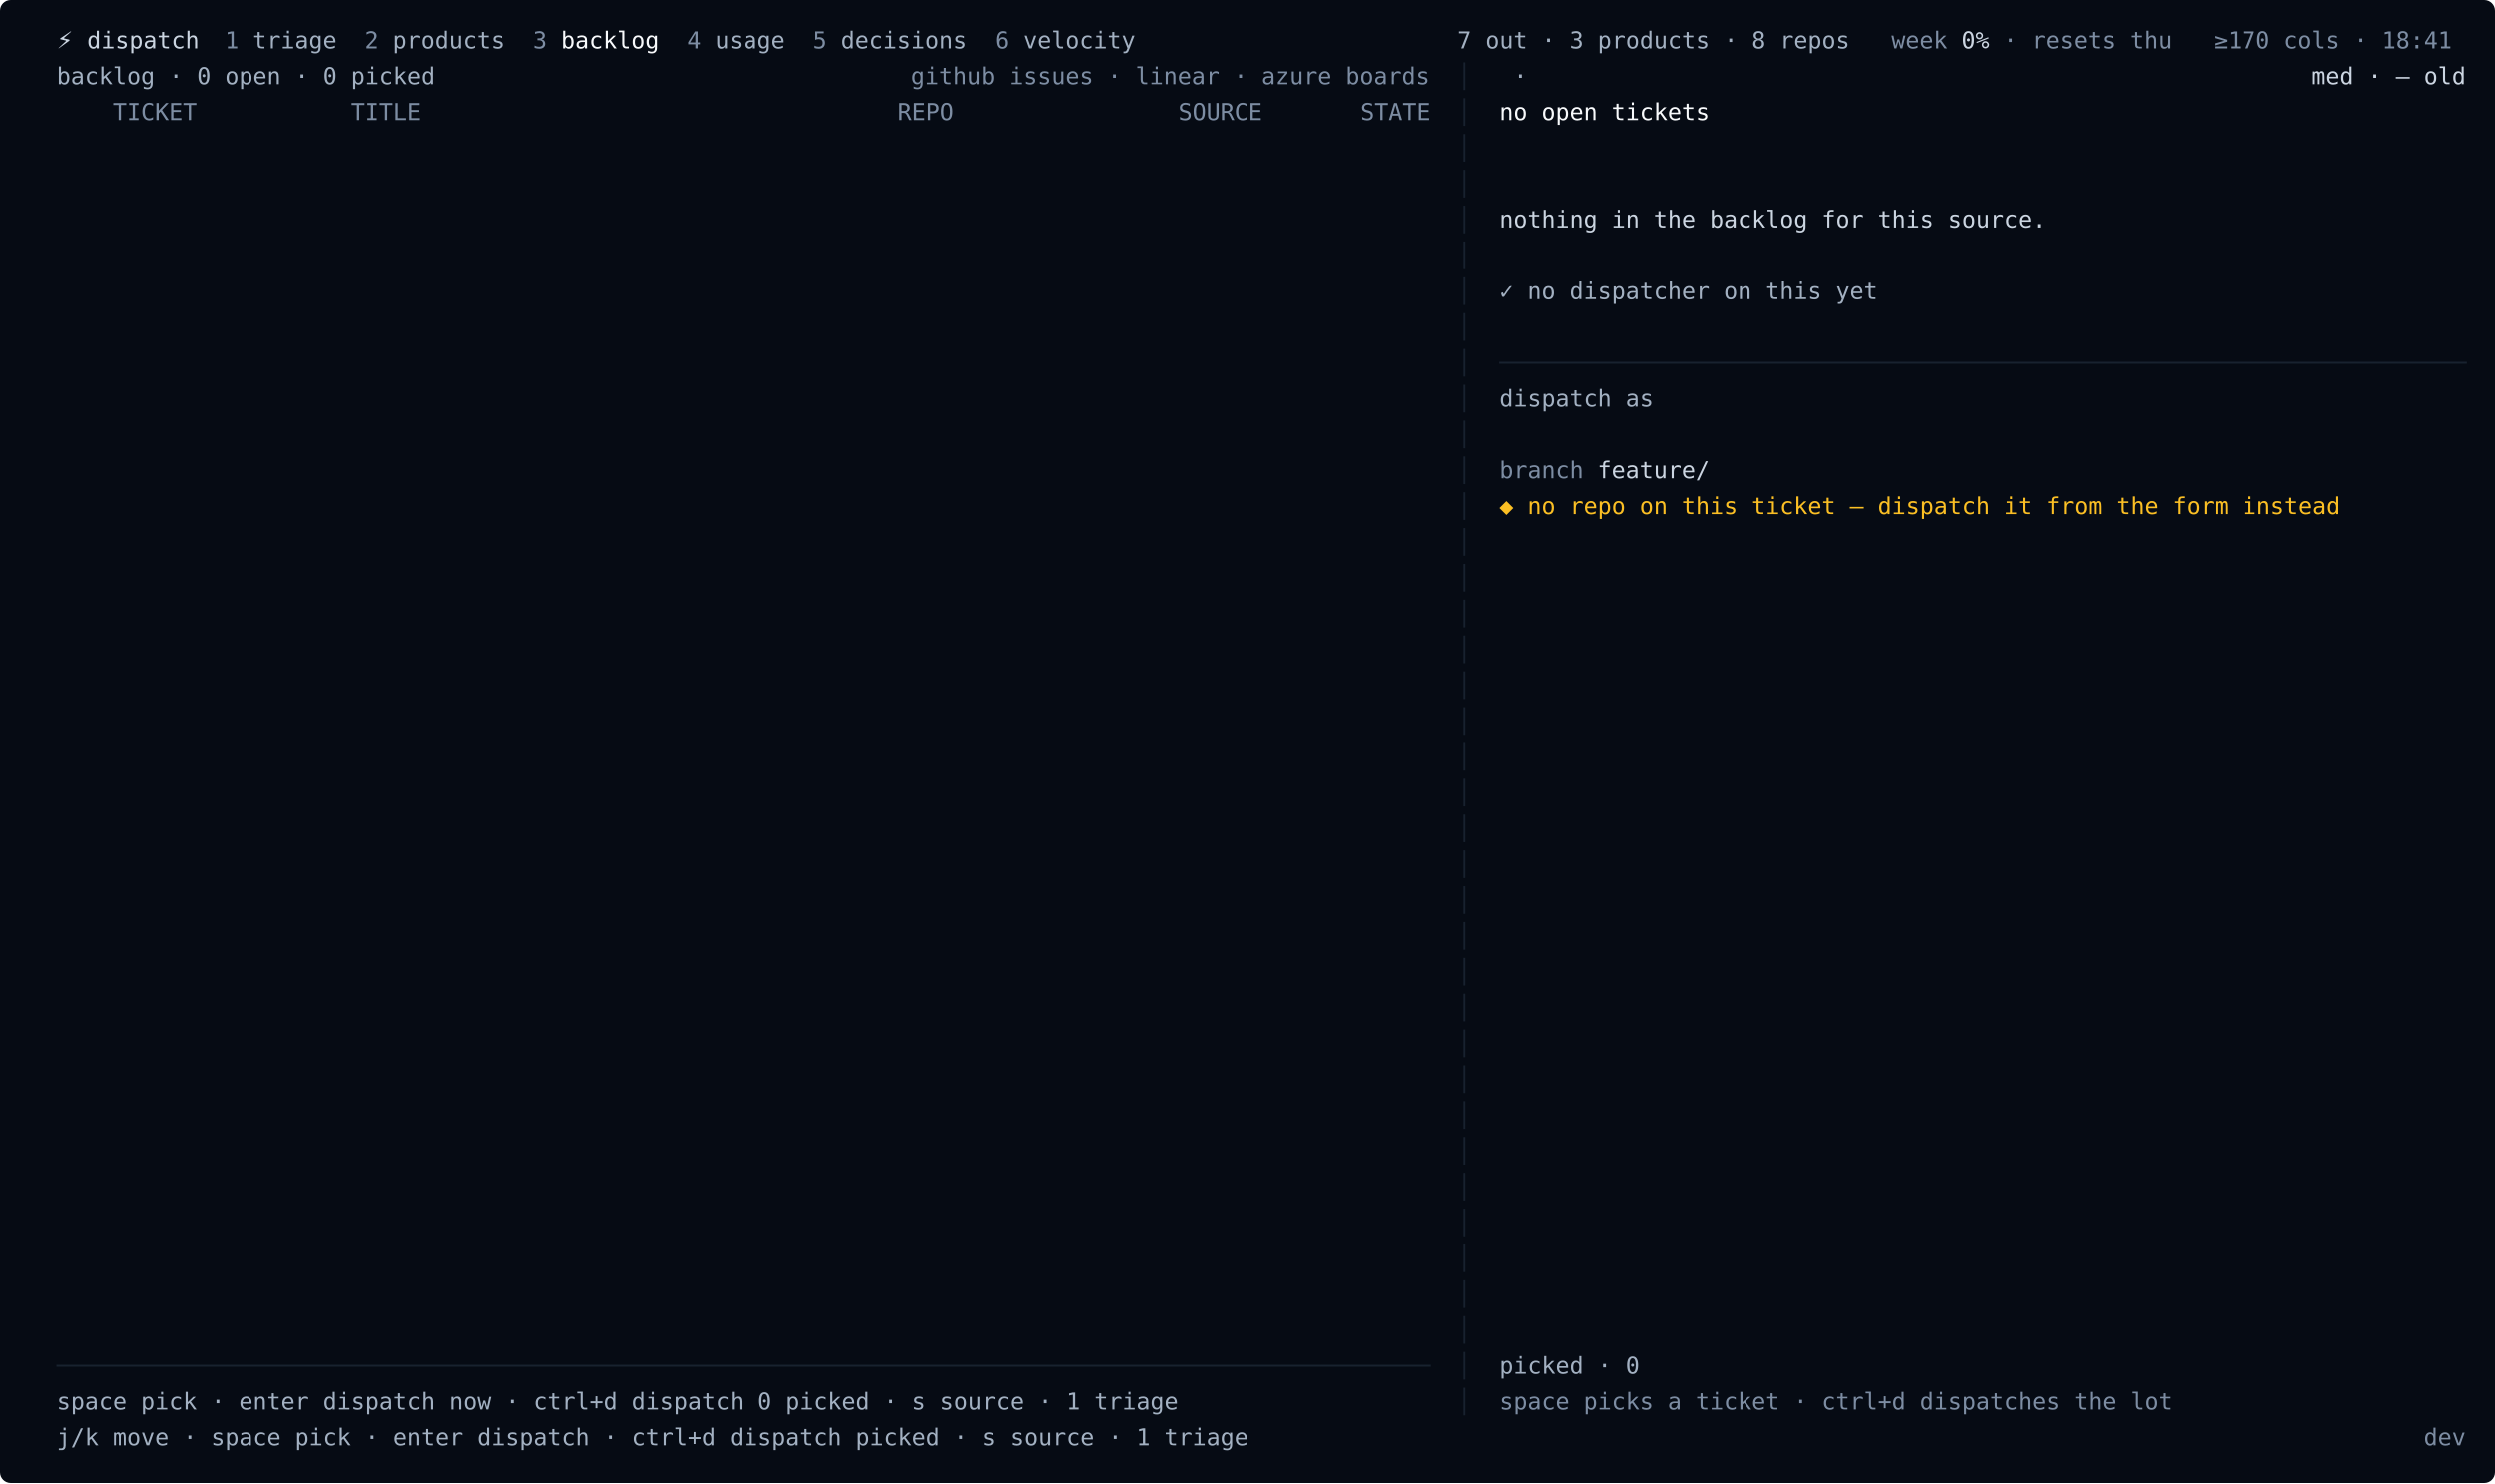
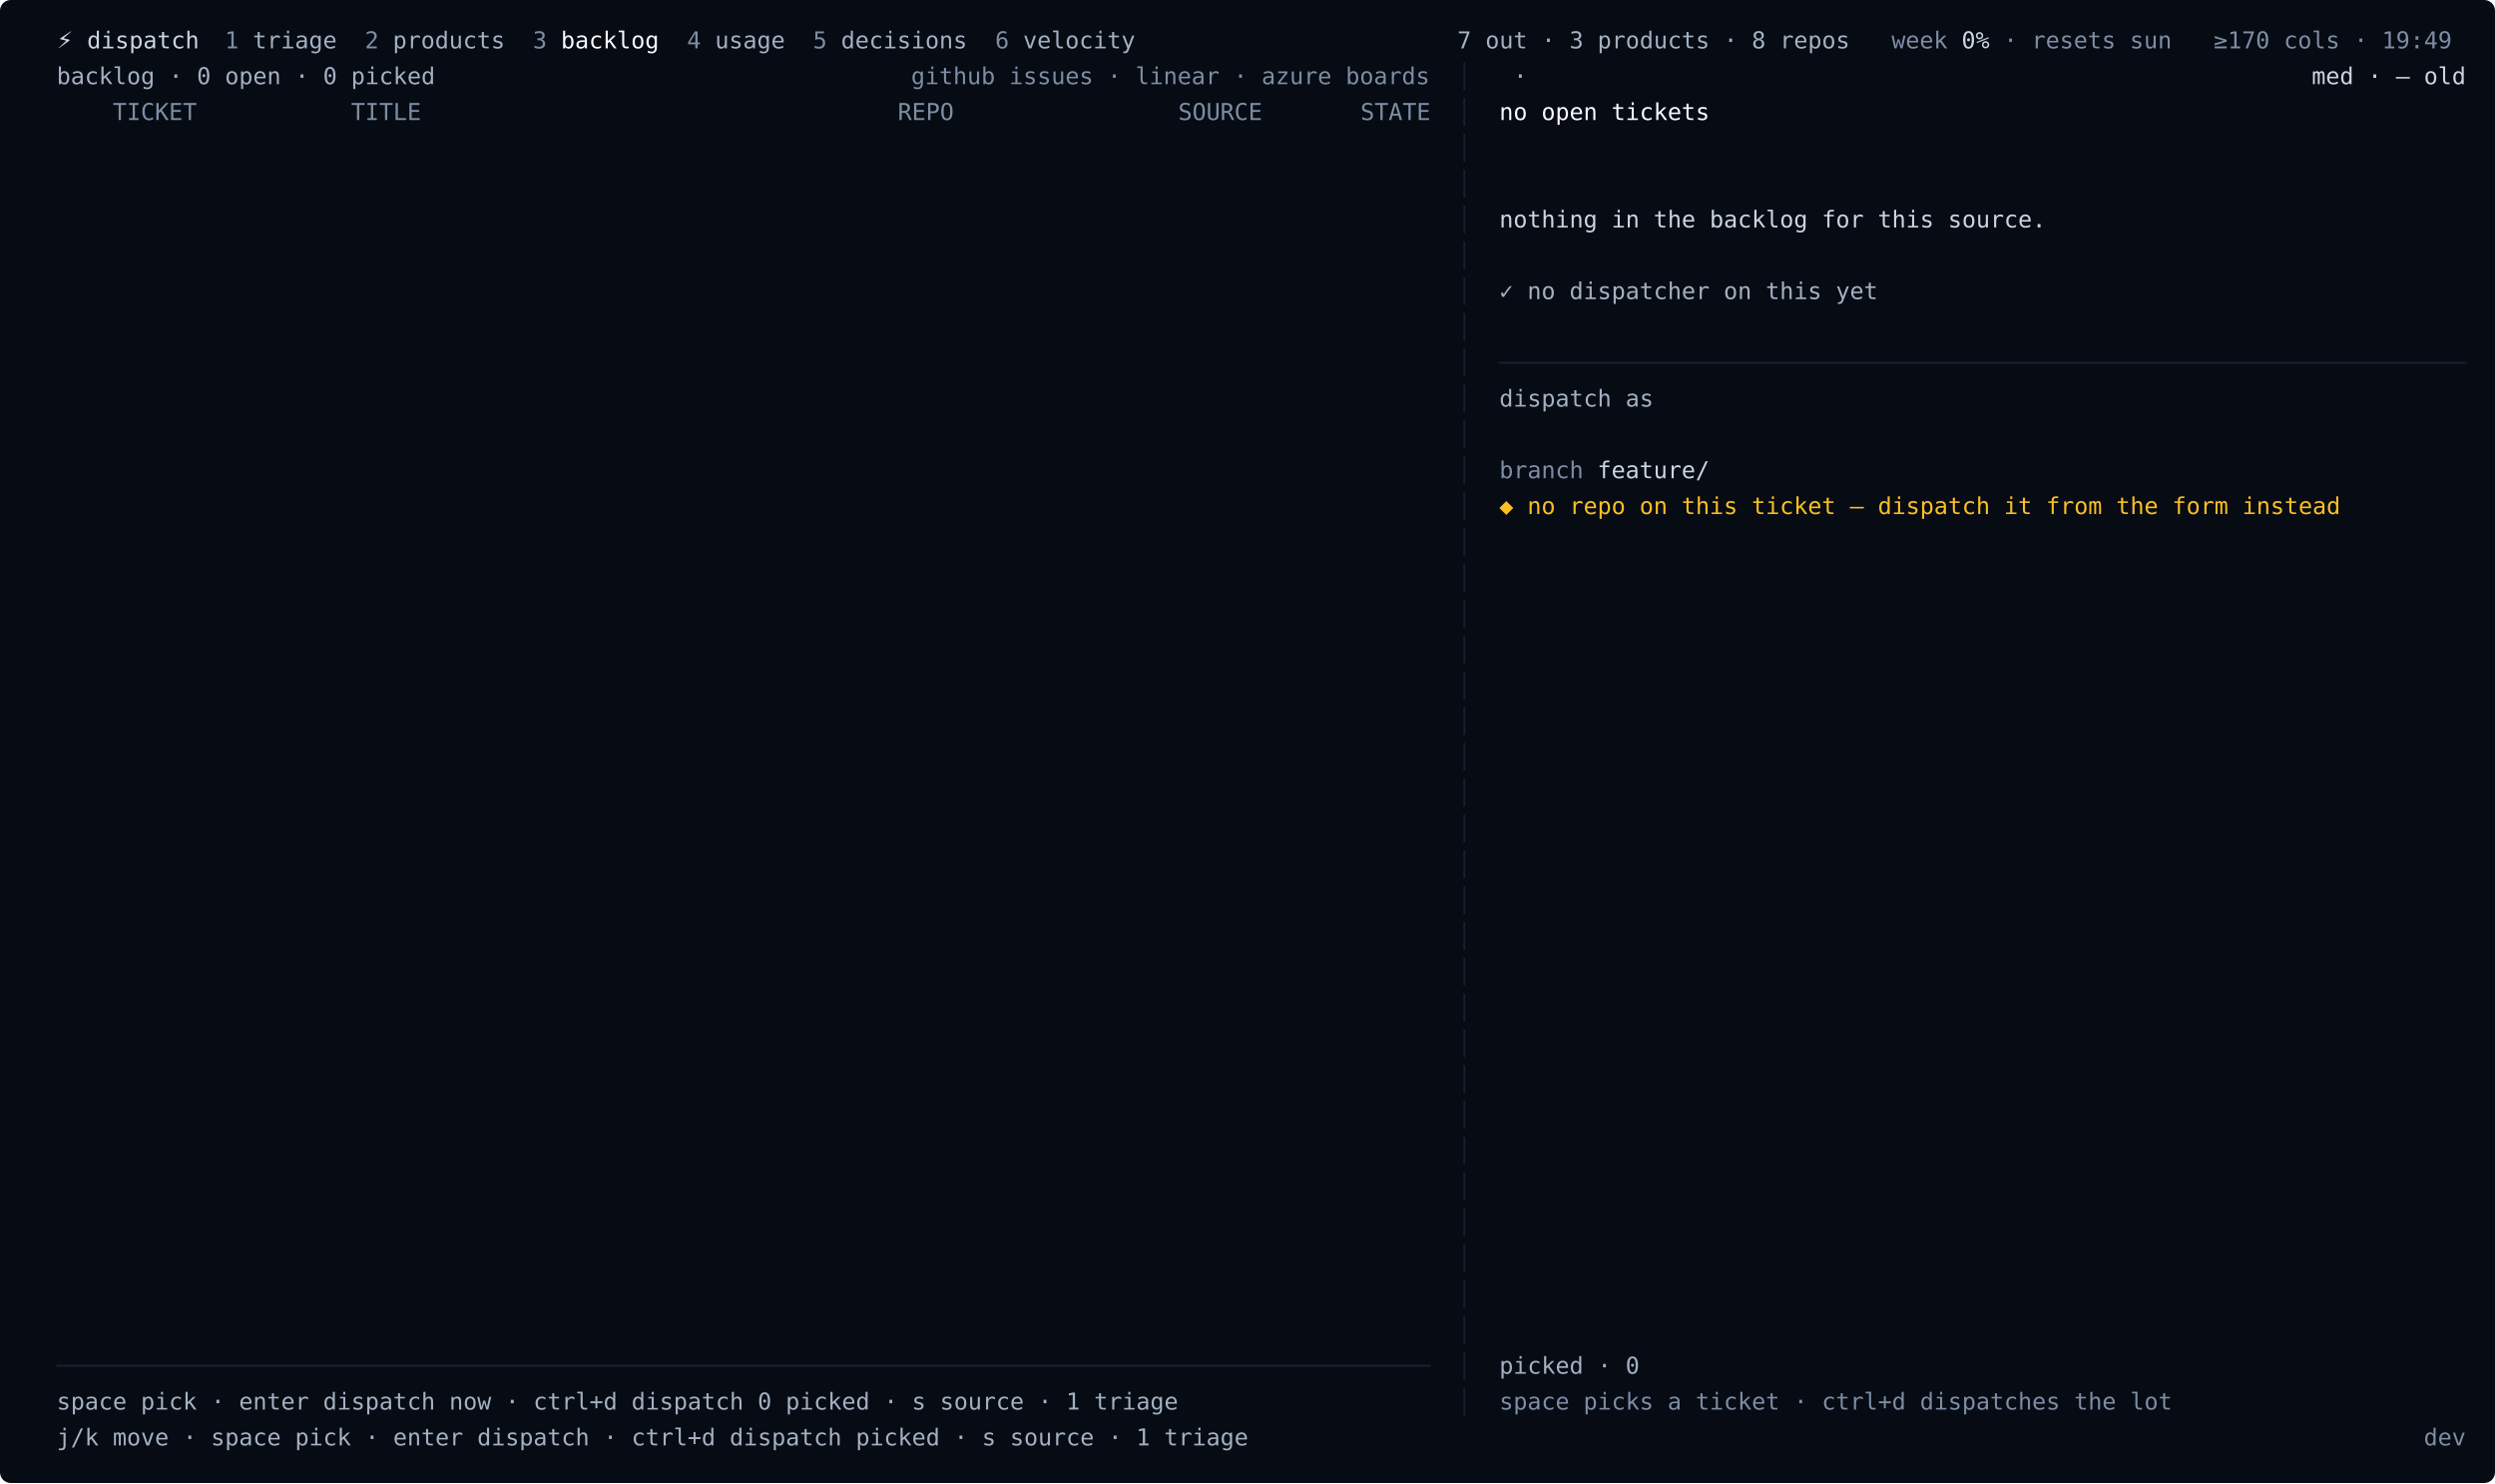
<svg xmlns="http://www.w3.org/2000/svg" width="1393" height="828" viewBox="0 0 1393 828" role="img" aria-label="The backlog lens">
  <rect width="1393" height="828" rx="6" fill="#060b14" />
  <g font-family="ui-monospace, SFMono-Regular, Menlo, Consolas, 'DejaVu Sans Mono', monospace" font-size="13.0" xml:space="preserve">
    <text xml:space="preserve" y="27.00" fill="#e2e8f0">
      <tspan x="16.00">  </tspan>
      <tspan x="31.64" fill="#cbd5e1">⚡ dispatch</tspan>
      <tspan x="109.84">  </tspan>
      <tspan x="125.48" fill="#7d8da3">1 </tspan>
      <tspan x="141.12" fill="#a3b1c2">triage</tspan>
      <tspan x="188.04">  </tspan>
      <tspan x="203.68" fill="#7d8da3">2 </tspan>
      <tspan x="219.32" fill="#a3b1c2">products</tspan>
      <tspan x="281.88">  </tspan>
      <tspan x="297.52" fill="#7d8da3">3 </tspan>
      <tspan x="313.16" fill="#f8fafc">backlog</tspan>
      <tspan x="367.90">  </tspan>
      <tspan x="383.54" fill="#7d8da3">4 </tspan>
      <tspan x="399.18" fill="#a3b1c2">usage</tspan>
      <tspan x="438.28">  </tspan>
      <tspan x="453.92" fill="#7d8da3">5 </tspan>
      <tspan x="469.56" fill="#a3b1c2">decisions</tspan>
      <tspan x="539.94">  </tspan>
      <tspan x="555.58" fill="#7d8da3">6 </tspan>
      <tspan x="571.22" fill="#a3b1c2">velocity</tspan>
      <tspan x="633.78">                       </tspan>
      <tspan x="813.64" fill="#a3b1c2">7 out · 3 products · 8 repos</tspan>
      <tspan x="1032.60">   </tspan>
      <tspan x="1056.06" fill="#7d8da3">week </tspan>
      <tspan x="1095.16" fill="#cbd5e1">0%</tspan>
-       <tspan x="1110.80" fill="#7d8da3"> · resets thu</tspan>
+       <tspan x="1110.80" fill="#7d8da3"> · resets sun</tspan>
      <tspan x="1212.46">   </tspan>
-       <tspan x="1235.92" fill="#7d8da3">≥170 cols · 18:41</tspan>
+       <tspan x="1235.92" fill="#7d8da3">≥170 cols · 19:49</tspan>
    </text>
    <text xml:space="preserve" y="47.00" fill="#e2e8f0">
      <tspan x="16.00">  </tspan>
      <tspan x="31.64" fill="#a3b1c2">backlog · 0 open · 0 picked</tspan>
      <tspan x="242.78">                                  </tspan>
      <tspan x="508.66" fill="#7d8da3">github issues · linear · azure boards</tspan>
      <tspan x="798.00">  </tspan>
      <tspan x="813.64" fill="#18222f">│</tspan>
      <tspan x="821.46">  </tspan>
      <tspan x="837.10" fill="#a3b1c2"> · </tspan>
      <tspan x="860.56">                                                       </tspan>
      <tspan x="1290.66" fill="#cbd5e1">med · — old</tspan>
    </text>
    <text xml:space="preserve" y="67.00" fill="#e2e8f0">
      <tspan x="16.00">  </tspan>
      <tspan x="31.64" fill="#7d8da3">    TICKET           TITLE                                  REPO                SOURCE       STATE</tspan>
      <tspan x="798.00">  </tspan>
      <tspan x="813.64" fill="#18222f">│</tspan>
      <tspan x="821.46">  </tspan>
      <tspan x="837.10" fill="#f8fafc">no open tickets</tspan>
    </text>
    <text xml:space="preserve" y="87.00" fill="#e2e8f0">
      <tspan x="16.00">                                                                                                      </tspan>
      <tspan x="813.64" fill="#18222f">│</tspan>
    </text>
    <text xml:space="preserve" y="107.00" fill="#e2e8f0">
      <tspan x="16.00">                                                                                                      </tspan>
      <tspan x="813.64" fill="#18222f">│</tspan>
    </text>
    <text xml:space="preserve" y="127.00" fill="#e2e8f0">
      <tspan x="16.00">                                                                                                      </tspan>
      <tspan x="813.64" fill="#18222f">│</tspan>
      <tspan x="821.46">  </tspan>
      <tspan x="837.10" fill="#cbd5e1">nothing in the backlog for this source.</tspan>
    </text>
    <text xml:space="preserve" y="147.00" fill="#e2e8f0">
      <tspan x="16.00">                                                                                                      </tspan>
      <tspan x="813.64" fill="#18222f">│</tspan>
    </text>
    <text xml:space="preserve" y="167.00" fill="#e2e8f0">
      <tspan x="16.00">                                                                                                      </tspan>
      <tspan x="813.64" fill="#18222f">│</tspan>
      <tspan x="821.46">  </tspan>
      <tspan x="837.10" fill="#a3b1c2">✓ no dispatcher on this yet</tspan>
    </text>
    <text xml:space="preserve" y="187.00" fill="#e2e8f0">
      <tspan x="16.00">                                                                                                      </tspan>
      <tspan x="813.64" fill="#18222f">│</tspan>
    </text>
    <text xml:space="preserve" y="207.00" fill="#e2e8f0">
      <tspan x="16.00">                                                                                                      </tspan>
      <tspan x="813.64" fill="#18222f">│</tspan>
      <tspan x="821.46">  </tspan>
      <tspan x="837.10" fill="#18222f">─────────────────────────────────────────────────────────────────────</tspan>
    </text>
    <text xml:space="preserve" y="227.00" fill="#e2e8f0">
      <tspan x="16.00">                                                                                                      </tspan>
      <tspan x="813.64" fill="#18222f">│</tspan>
      <tspan x="821.46">  </tspan>
      <tspan x="837.10" fill="#a3b1c2">dispatch as</tspan>
    </text>
    <text xml:space="preserve" y="247.00" fill="#e2e8f0">
      <tspan x="16.00">                                                                                                      </tspan>
      <tspan x="813.64" fill="#18222f">│</tspan>
    </text>
    <text xml:space="preserve" y="267.00" fill="#e2e8f0">
      <tspan x="16.00">                                                                                                      </tspan>
      <tspan x="813.64" fill="#18222f">│</tspan>
      <tspan x="821.46">  </tspan>
      <tspan x="837.10" fill="#7d8da3">branch </tspan>
      <tspan x="891.84" fill="#cbd5e1">feature/</tspan>
    </text>
    <text xml:space="preserve" y="287.00" fill="#e2e8f0">
      <tspan x="16.00">                                                                                                      </tspan>
      <tspan x="813.64" fill="#18222f">│</tspan>
      <tspan x="821.46">  </tspan>
      <tspan x="837.10" fill="#fbbf24">◆ no repo on this ticket — dispatch it from the form instead</tspan>
    </text>
    <text xml:space="preserve" y="307.00" fill="#e2e8f0">
      <tspan x="16.00">                                                                                                      </tspan>
      <tspan x="813.64" fill="#18222f">│</tspan>
    </text>
    <text xml:space="preserve" y="327.00" fill="#e2e8f0">
      <tspan x="16.00">                                                                                                      </tspan>
      <tspan x="813.64" fill="#18222f">│</tspan>
    </text>
    <text xml:space="preserve" y="347.00" fill="#e2e8f0">
      <tspan x="16.00">                                                                                                      </tspan>
      <tspan x="813.64" fill="#18222f">│</tspan>
    </text>
    <text xml:space="preserve" y="367.00" fill="#e2e8f0">
      <tspan x="16.00">                                                                                                      </tspan>
      <tspan x="813.64" fill="#18222f">│</tspan>
    </text>
    <text xml:space="preserve" y="387.00" fill="#e2e8f0">
      <tspan x="16.00">                                                                                                      </tspan>
      <tspan x="813.64" fill="#18222f">│</tspan>
    </text>
    <text xml:space="preserve" y="407.00" fill="#e2e8f0">
      <tspan x="16.00">                                                                                                      </tspan>
      <tspan x="813.64" fill="#18222f">│</tspan>
    </text>
    <text xml:space="preserve" y="427.00" fill="#e2e8f0">
      <tspan x="16.00">                                                                                                      </tspan>
      <tspan x="813.64" fill="#18222f">│</tspan>
    </text>
    <text xml:space="preserve" y="447.00" fill="#e2e8f0">
      <tspan x="16.00">                                                                                                      </tspan>
      <tspan x="813.64" fill="#18222f">│</tspan>
    </text>
    <text xml:space="preserve" y="467.00" fill="#e2e8f0">
      <tspan x="16.00">                                                                                                      </tspan>
      <tspan x="813.64" fill="#18222f">│</tspan>
    </text>
    <text xml:space="preserve" y="487.00" fill="#e2e8f0">
      <tspan x="16.00">                                                                                                      </tspan>
      <tspan x="813.64" fill="#18222f">│</tspan>
    </text>
    <text xml:space="preserve" y="507.00" fill="#e2e8f0">
      <tspan x="16.00">                                                                                                      </tspan>
      <tspan x="813.64" fill="#18222f">│</tspan>
    </text>
    <text xml:space="preserve" y="527.00" fill="#e2e8f0">
      <tspan x="16.00">                                                                                                      </tspan>
      <tspan x="813.64" fill="#18222f">│</tspan>
    </text>
    <text xml:space="preserve" y="547.00" fill="#e2e8f0">
      <tspan x="16.00">                                                                                                      </tspan>
      <tspan x="813.64" fill="#18222f">│</tspan>
    </text>
    <text xml:space="preserve" y="567.00" fill="#e2e8f0">
      <tspan x="16.00">                                                                                                      </tspan>
      <tspan x="813.64" fill="#18222f">│</tspan>
    </text>
    <text xml:space="preserve" y="587.00" fill="#e2e8f0">
      <tspan x="16.00">                                                                                                      </tspan>
      <tspan x="813.64" fill="#18222f">│</tspan>
    </text>
    <text xml:space="preserve" y="607.00" fill="#e2e8f0">
      <tspan x="16.00">                                                                                                      </tspan>
      <tspan x="813.64" fill="#18222f">│</tspan>
    </text>
    <text xml:space="preserve" y="627.00" fill="#e2e8f0">
      <tspan x="16.00">                                                                                                      </tspan>
      <tspan x="813.64" fill="#18222f">│</tspan>
    </text>
    <text xml:space="preserve" y="647.00" fill="#e2e8f0">
      <tspan x="16.00">                                                                                                      </tspan>
      <tspan x="813.64" fill="#18222f">│</tspan>
    </text>
    <text xml:space="preserve" y="667.00" fill="#e2e8f0">
      <tspan x="16.00">                                                                                                      </tspan>
      <tspan x="813.64" fill="#18222f">│</tspan>
    </text>
    <text xml:space="preserve" y="687.00" fill="#e2e8f0">
      <tspan x="16.00">                                                                                                      </tspan>
      <tspan x="813.64" fill="#18222f">│</tspan>
    </text>
    <text xml:space="preserve" y="707.00" fill="#e2e8f0">
      <tspan x="16.00">                                                                                                      </tspan>
      <tspan x="813.64" fill="#18222f">│</tspan>
    </text>
    <text xml:space="preserve" y="727.00" fill="#e2e8f0">
      <tspan x="16.00">                                                                                                      </tspan>
      <tspan x="813.64" fill="#18222f">│</tspan>
    </text>
    <text xml:space="preserve" y="747.00" fill="#e2e8f0">
      <tspan x="16.00">                                                                                                      </tspan>
      <tspan x="813.64" fill="#18222f">│</tspan>
    </text>
    <text xml:space="preserve" y="767.00" fill="#e2e8f0">
      <tspan x="16.00">  </tspan>
      <tspan x="31.64" fill="#18222f">──────────────────────────────────────────────────────────────────────────────────────────────────</tspan>
      <tspan x="798.00">  </tspan>
      <tspan x="813.64" fill="#18222f">│</tspan>
      <tspan x="821.46">  </tspan>
      <tspan x="837.10" fill="#a3b1c2">picked · 0</tspan>
    </text>
    <text xml:space="preserve" y="787.00" fill="#e2e8f0">
      <tspan x="16.00">  </tspan>
      <tspan x="31.64" fill="#a3b1c2">space pick · enter dispatch now · ctrl+d dispatch 0 picked · s source · 1 triage</tspan>
      <tspan x="657.24">                    </tspan>
      <tspan x="813.64" fill="#18222f">│</tspan>
      <tspan x="821.46">  </tspan>
      <tspan x="837.10" fill="#7d8da3">space picks a ticket · ctrl+d dispatches the lot</tspan>
    </text>
    <text xml:space="preserve" y="807.00" fill="#e2e8f0">
      <tspan x="16.00">  </tspan>
      <tspan x="31.64" fill="#a3b1c2">j/k move · space pick · enter dispatch · ctrl+d dispatch picked · s source · 1 triage</tspan>
      <tspan x="696.34">                                                                                    </tspan>
      <tspan x="1353.22" fill="#7d8da3">dev</tspan>
    </text>
  </g>
</svg>
